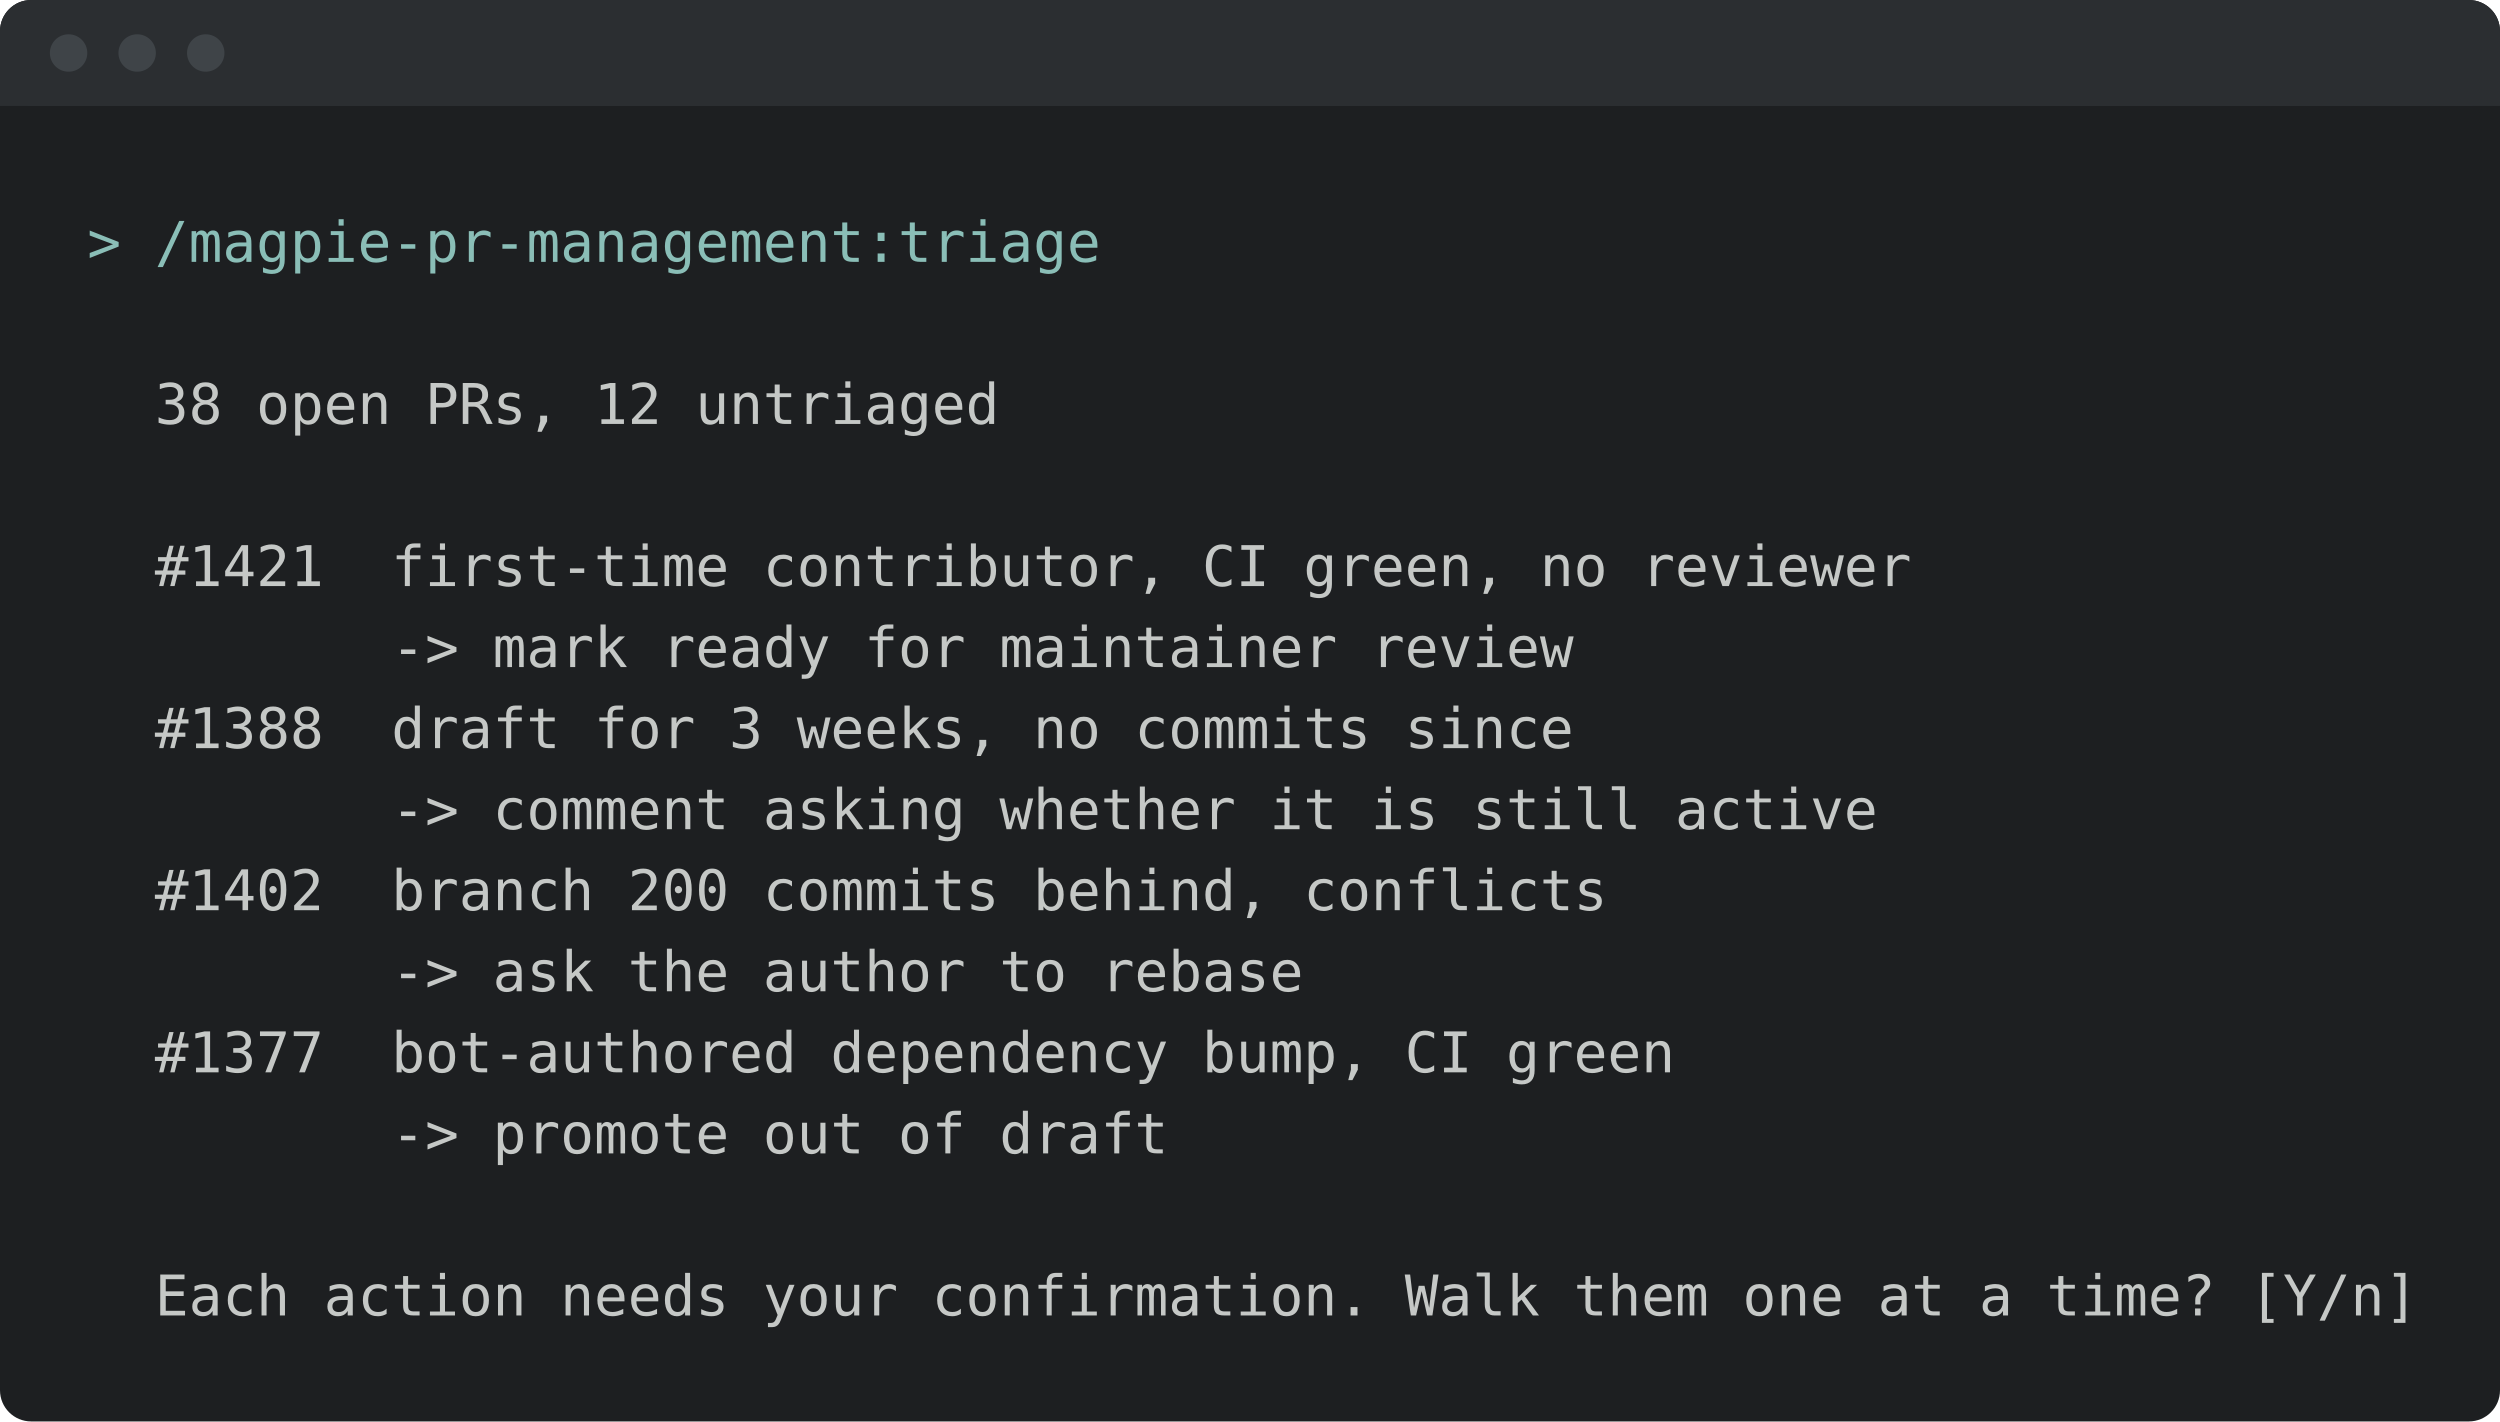
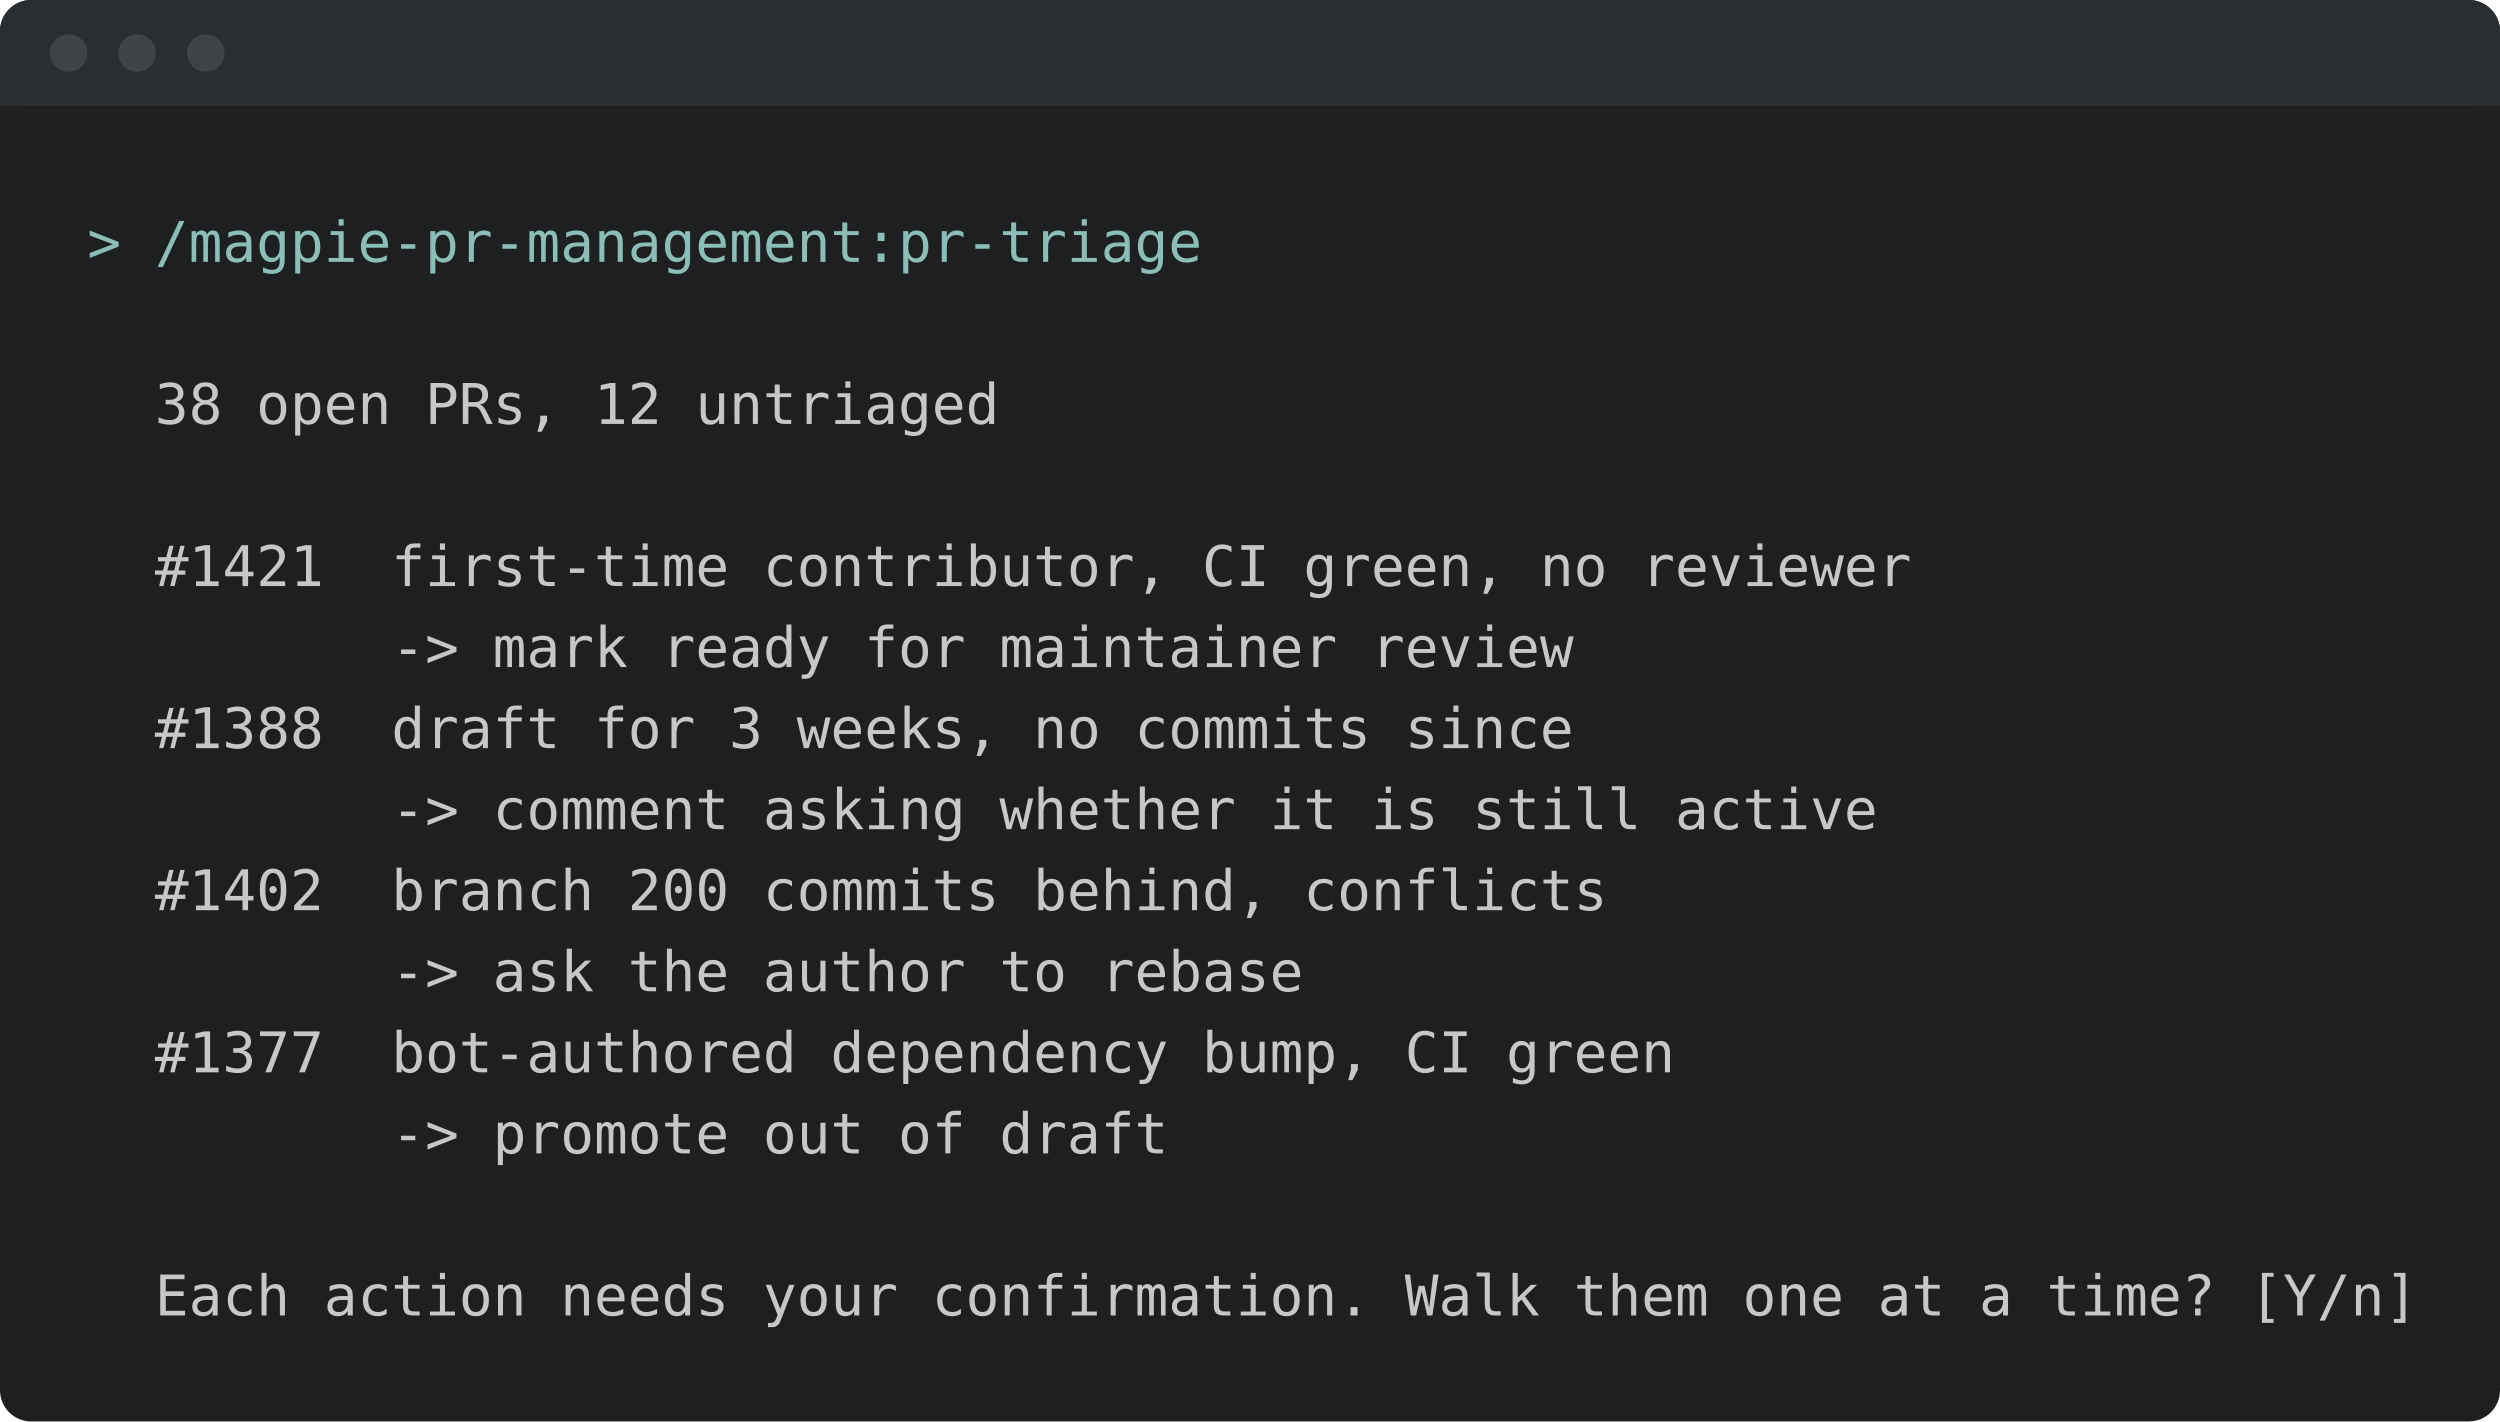
- <svg xmlns="http://www.w3.org/2000/svg" viewBox="0 0 802 456" width="802" height="456" role="img" data-magpie-rendered="render-screenshot" aria-label="Terminal transcript: triage">
+ <svg xmlns="http://www.w3.org/2000/svg" viewBox="0 0 802 456" width="802" height="456" role="img" data-magpie-rendered="render-screenshot" aria-label="Terminal transcript: pr-triage">
  <rect width="802" height="456" rx="10" fill="#1d1f21" />
  <rect x="0" y="0" width="802" height="34" rx="10" fill="#2b2e31" />
  <rect x="0" y="24" width="802" height="10" fill="#2b2e31" />
  <circle cx="22" cy="17" r="6" fill="#3f4448" />
  <circle cx="44" cy="17" r="6" fill="#3f4448" />
  <circle cx="66" cy="17" r="6" fill="#3f4448" />
  <g font-family="ui-monospace,SFMono-Regular,Menlo,Consolas,monospace" font-size="18" xml:space="preserve">
-     <text x="28" y="84" fill="#8abeb7">&gt; /magpie-pr-management:triage</text>
+     <text x="28" y="84" fill="#8abeb7">&gt; /magpie-pr-management:pr-triage</text>
    <text x="28" y="136" fill="#c5c8c6">  38 open PRs, 12 untriaged</text>
    <text x="28" y="188" fill="#c5c8c6">  #1421  first-time contributor, CI green, no reviewer</text>
    <text x="28" y="214" fill="#c5c8c6">         -&gt; mark ready for maintainer review</text>
    <text x="28" y="240" fill="#c5c8c6">  #1388  draft for 3 weeks, no commits since</text>
    <text x="28" y="266" fill="#c5c8c6">         -&gt; comment asking whether it is still active</text>
    <text x="28" y="292" fill="#c5c8c6">  #1402  branch 200 commits behind, conflicts</text>
    <text x="28" y="318" fill="#c5c8c6">         -&gt; ask the author to rebase</text>
    <text x="28" y="344" fill="#c5c8c6">  #1377  bot-authored dependency bump, CI green</text>
    <text x="28" y="370" fill="#c5c8c6">         -&gt; promote out of draft</text>
    <text x="28" y="422" fill="#c5c8c6">  Each action needs your confirmation. Walk them one at a time? [Y/n]</text>
  </g>
</svg>
